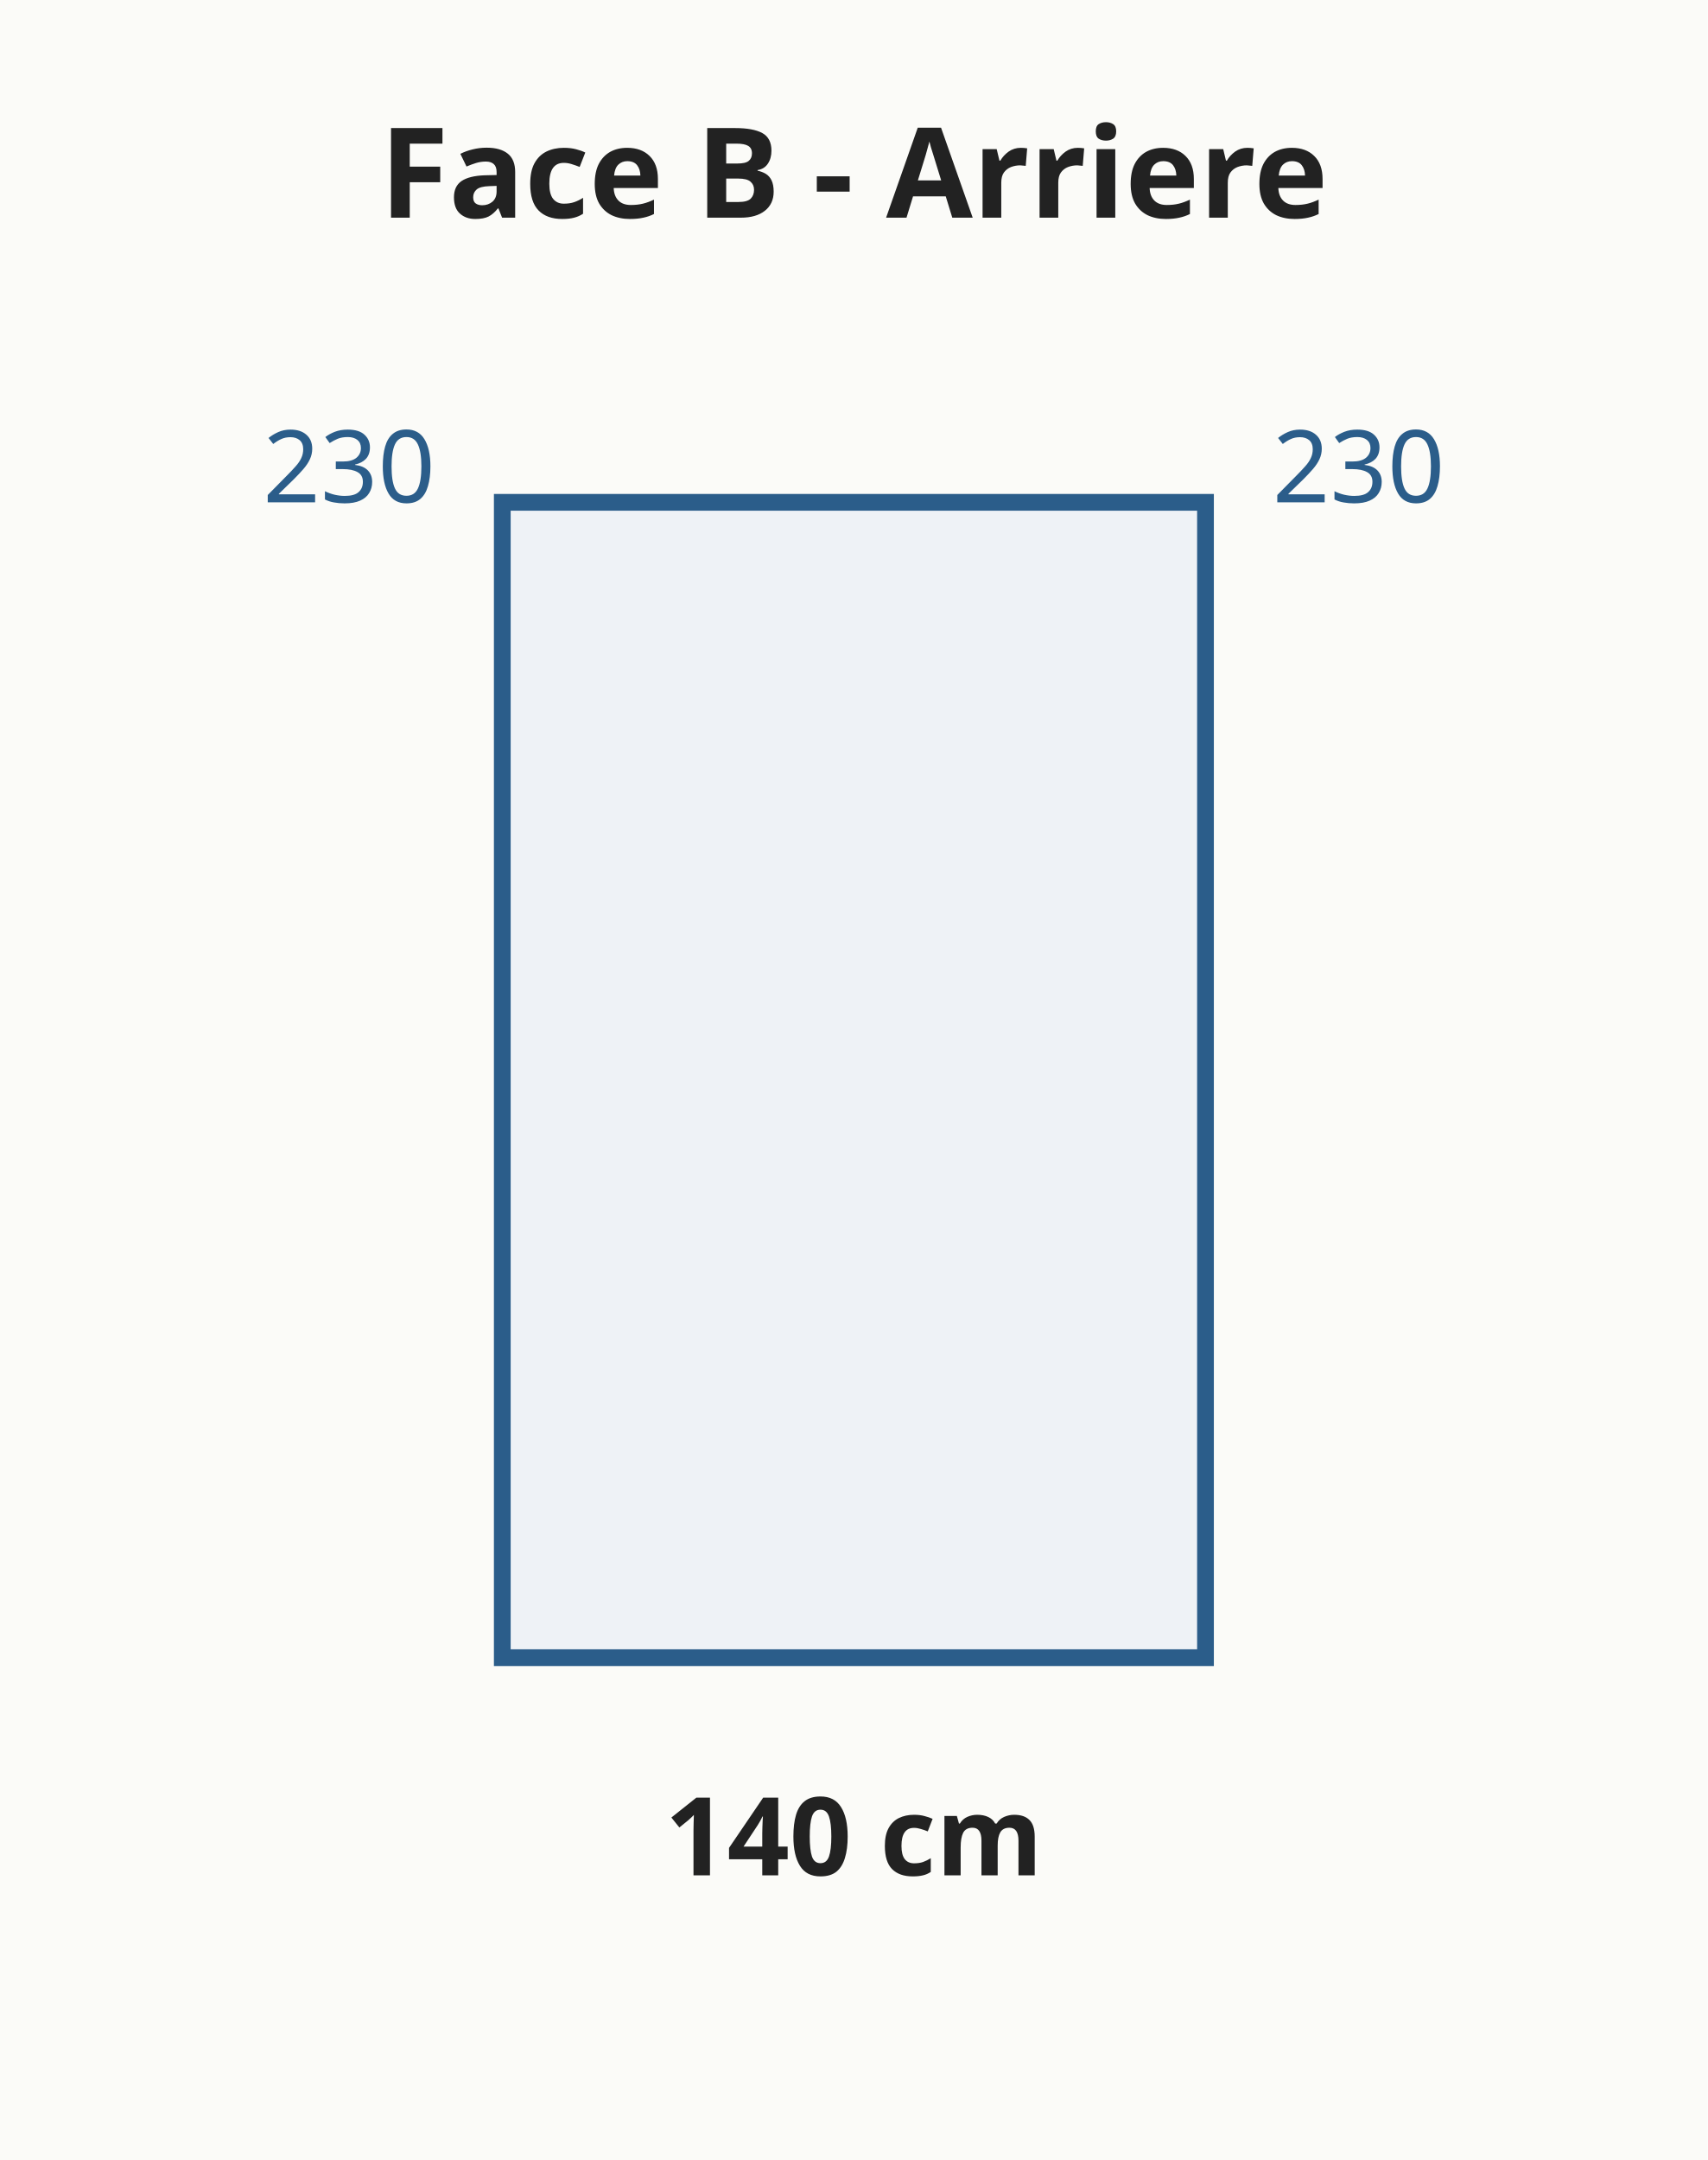
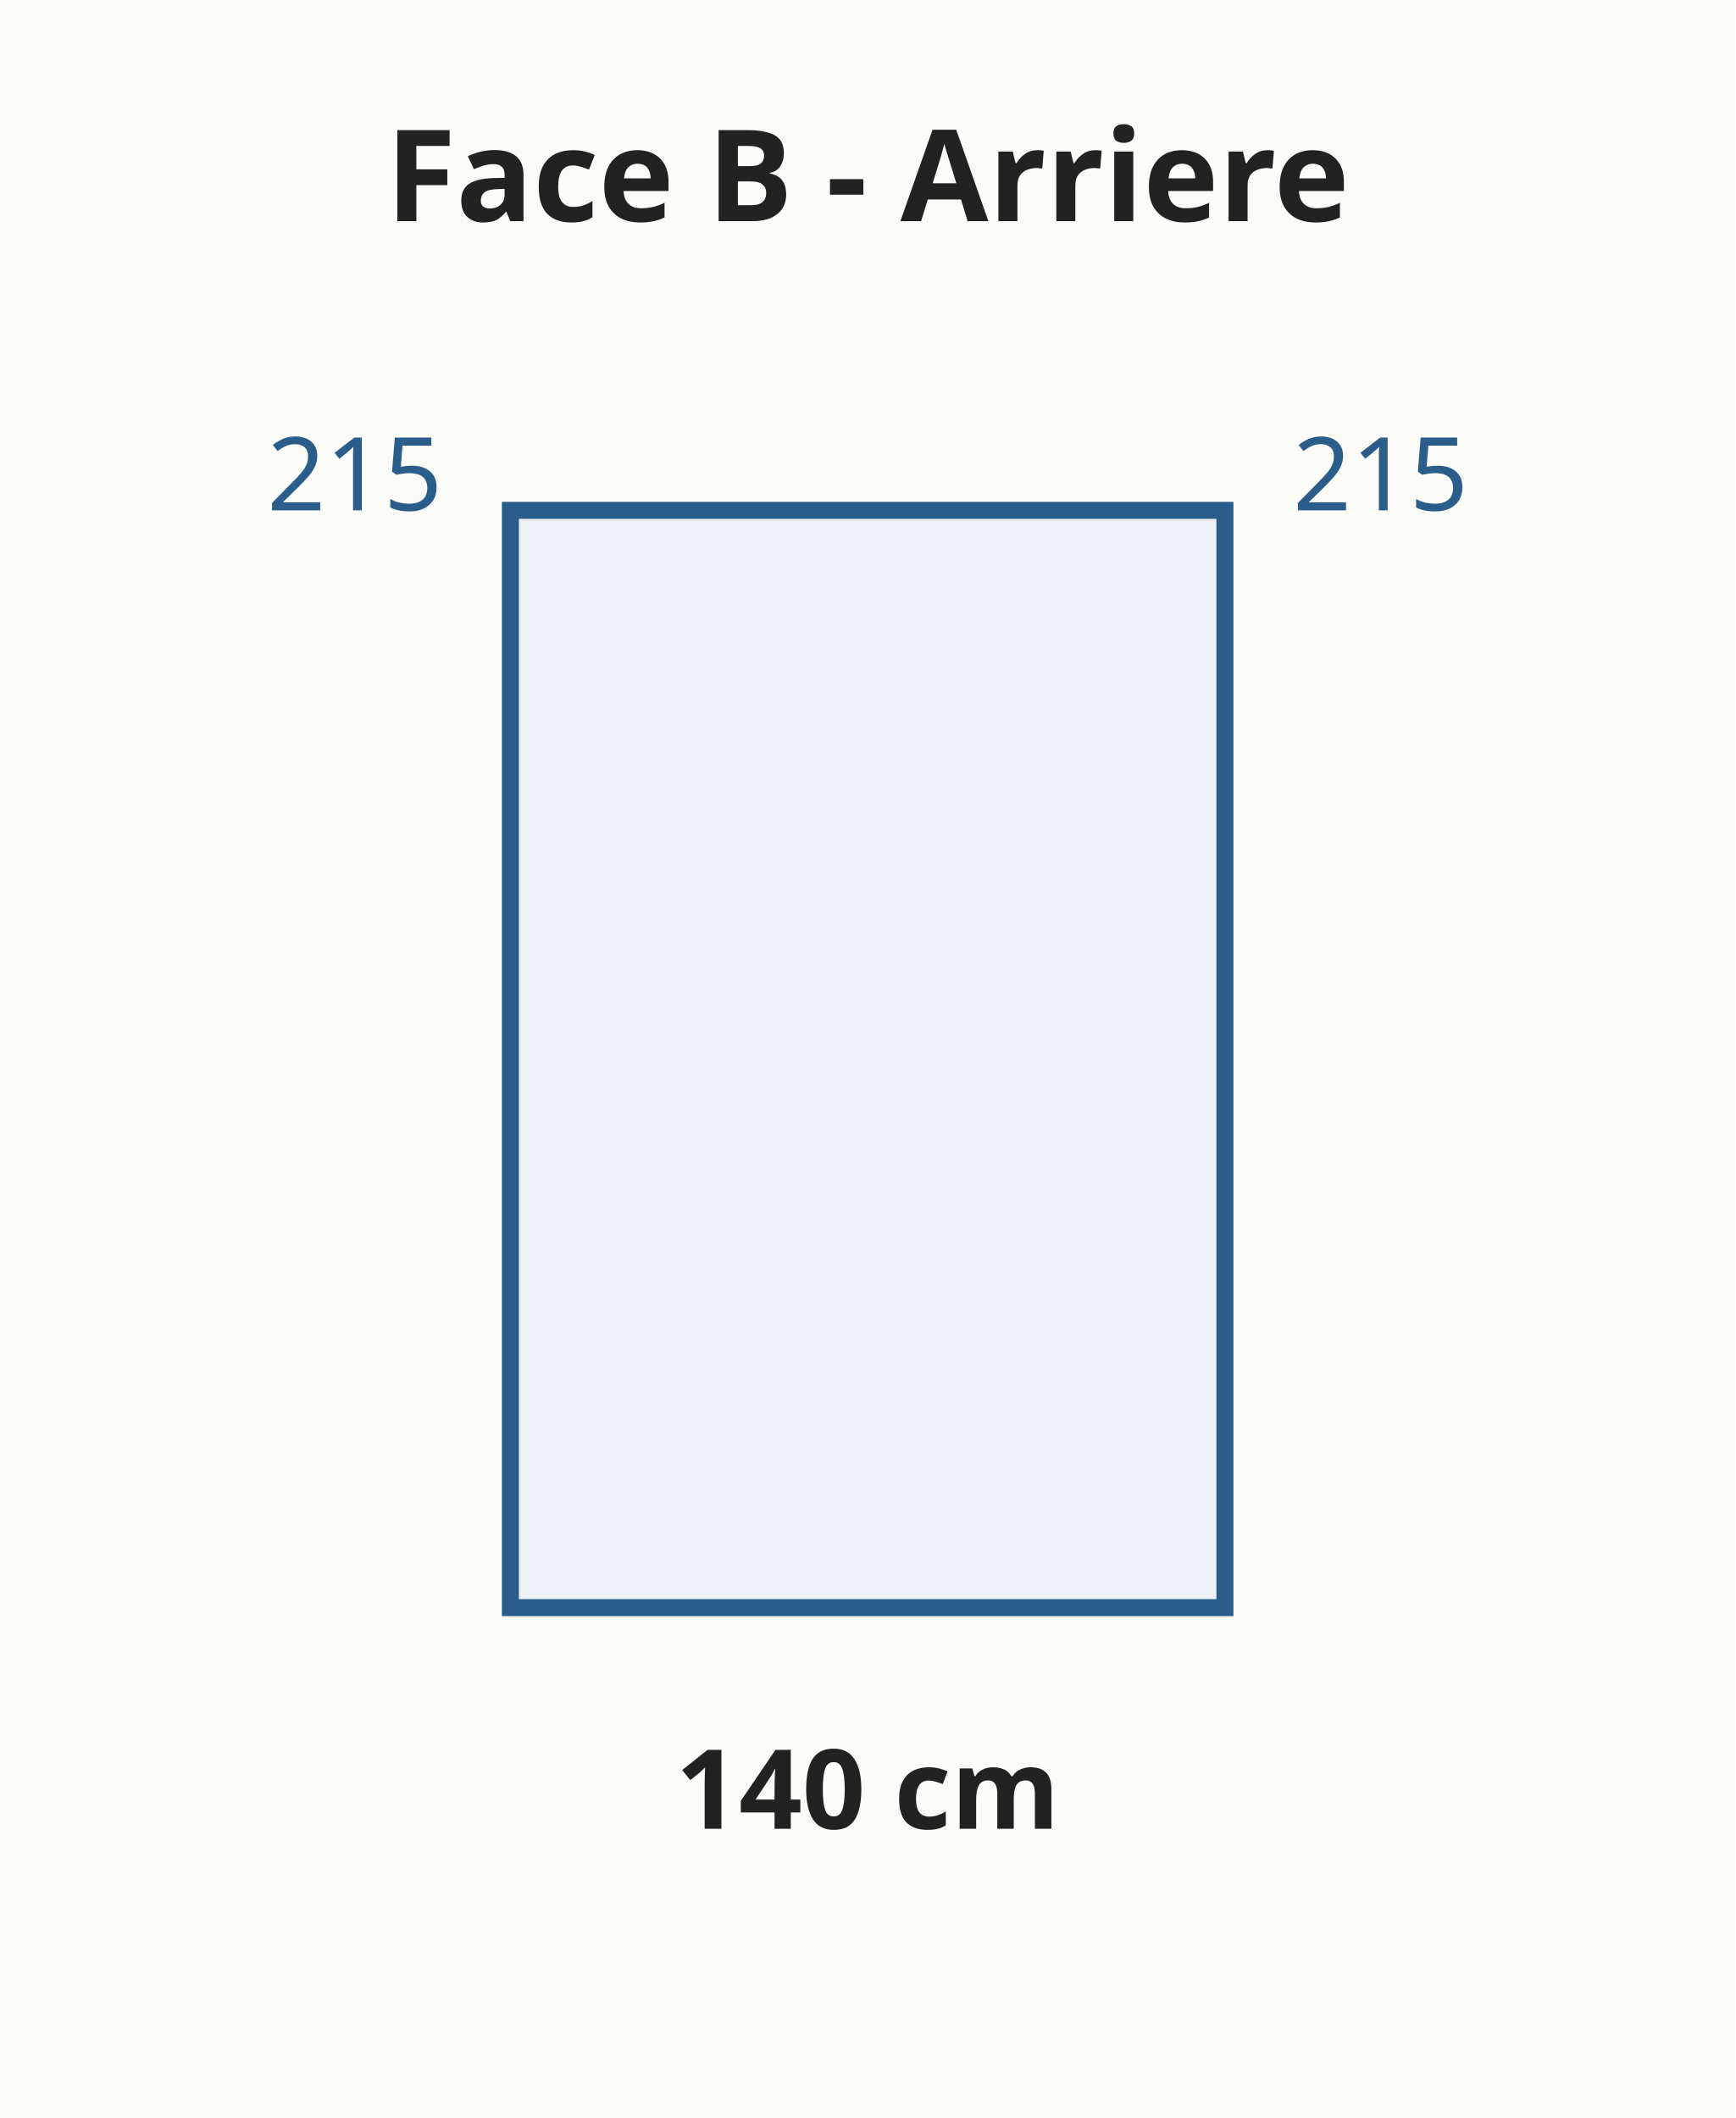
- <svg xmlns="http://www.w3.org/2000/svg" viewBox="0 0 204 258" font-family="system-ui,sans-serif" font-size="13">
-   <rect width="204" height="258" fill="#fbfbf8" />
-   <polygon points="60.0,198.0 144.0,198.0 144.0,60.0 60.0,60.0" fill="#eef2f6" stroke="#2b5d8a" stroke-width="2" />
-   <text x="102.0" y="224.0" text-anchor="middle" fill="#222" font-size="13" font-weight="bold">140 cm</text>
-   <text x="52.0" y="60.0" text-anchor="end" fill="#2b5d8a" font-size="12" font-weight="normal">230</text>
-   <text x="152.0" y="60.0" text-anchor="start" fill="#2b5d8a" font-size="12" font-weight="normal">230</text>
+ <svg xmlns="http://www.w3.org/2000/svg" viewBox="0 0 204 249" font-family="system-ui,sans-serif" font-size="13">
+   <rect width="204" height="249" fill="#fbfbf8" />
+   <polygon points="60.0,189.0 144.0,189.0 144.0,60.0 60.0,60.0" fill="#eef2f6" stroke="#2b5d8a" stroke-width="2" />
+   <text x="102.0" y="215.0" text-anchor="middle" fill="#222" font-size="13" font-weight="bold">140 cm</text>
+   <text x="52.0" y="60.0" text-anchor="end" fill="#2b5d8a" font-size="12" font-weight="normal">215</text>
+   <text x="152.0" y="60.0" text-anchor="start" fill="#2b5d8a" font-size="12" font-weight="normal">215</text>
  <text x="102.0" y="26.0" text-anchor="middle" fill="#222" font-size="15" font-weight="bold">Face B - Arriere</text>
</svg>
